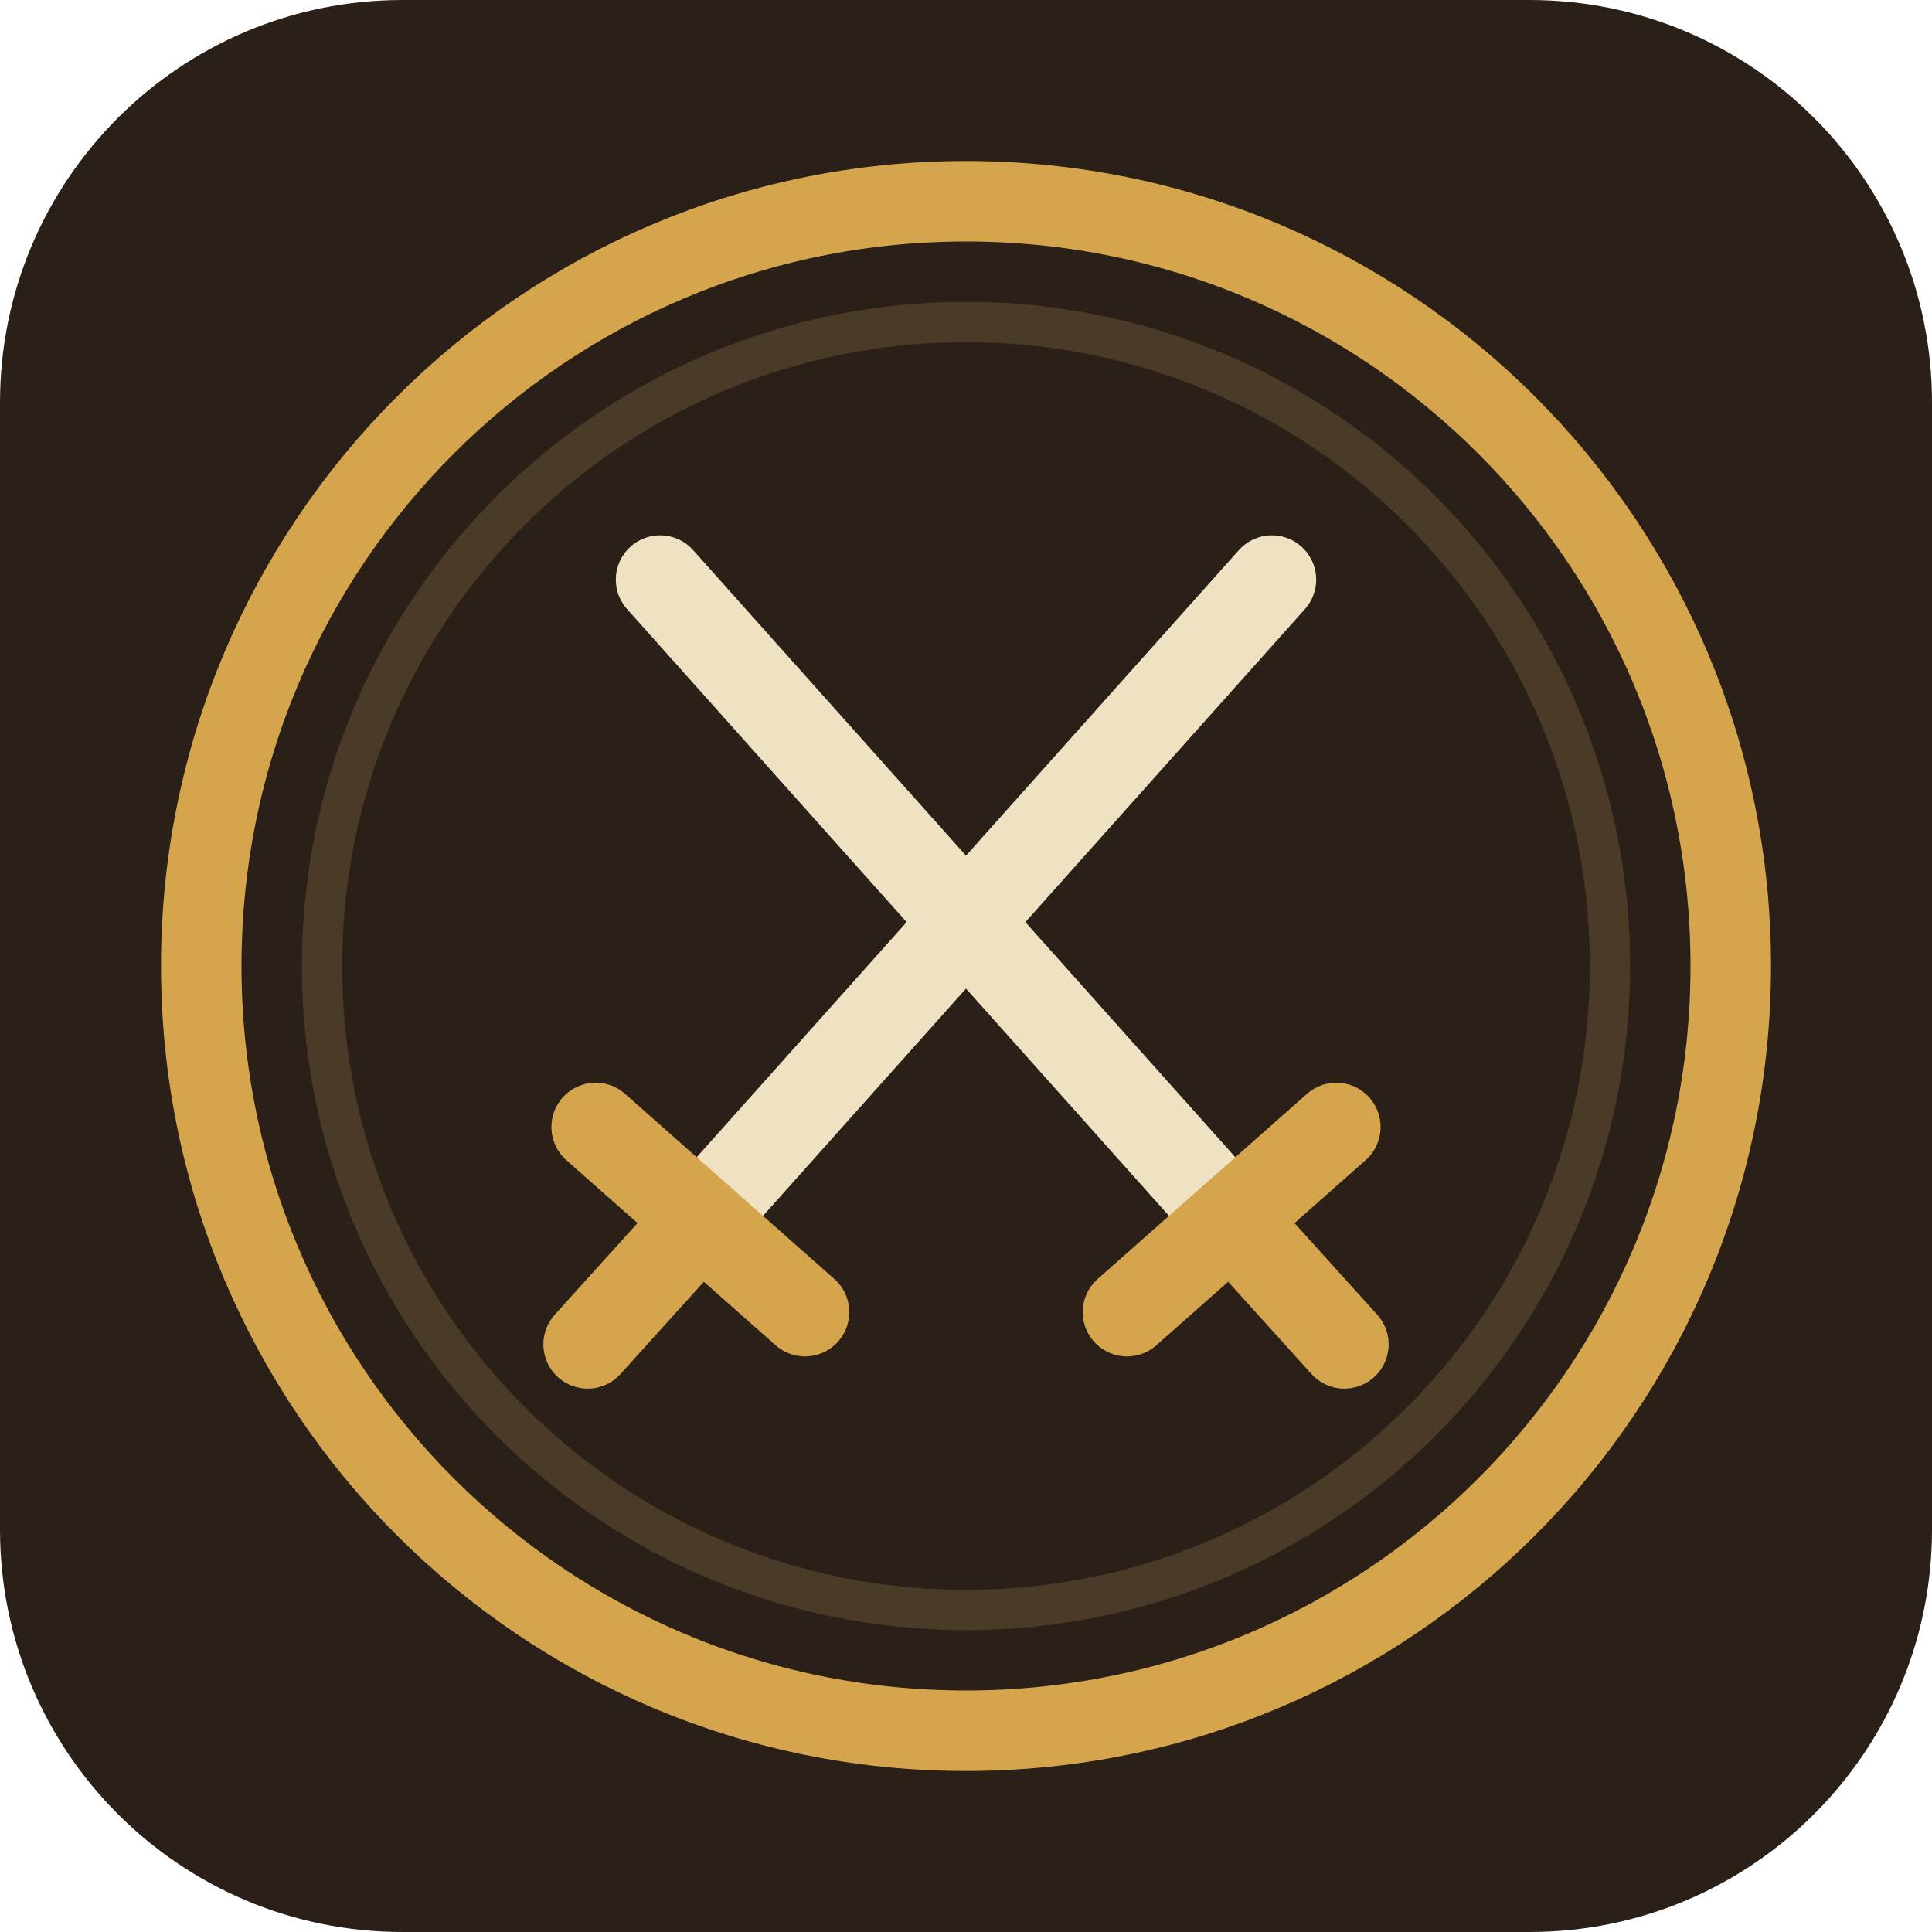
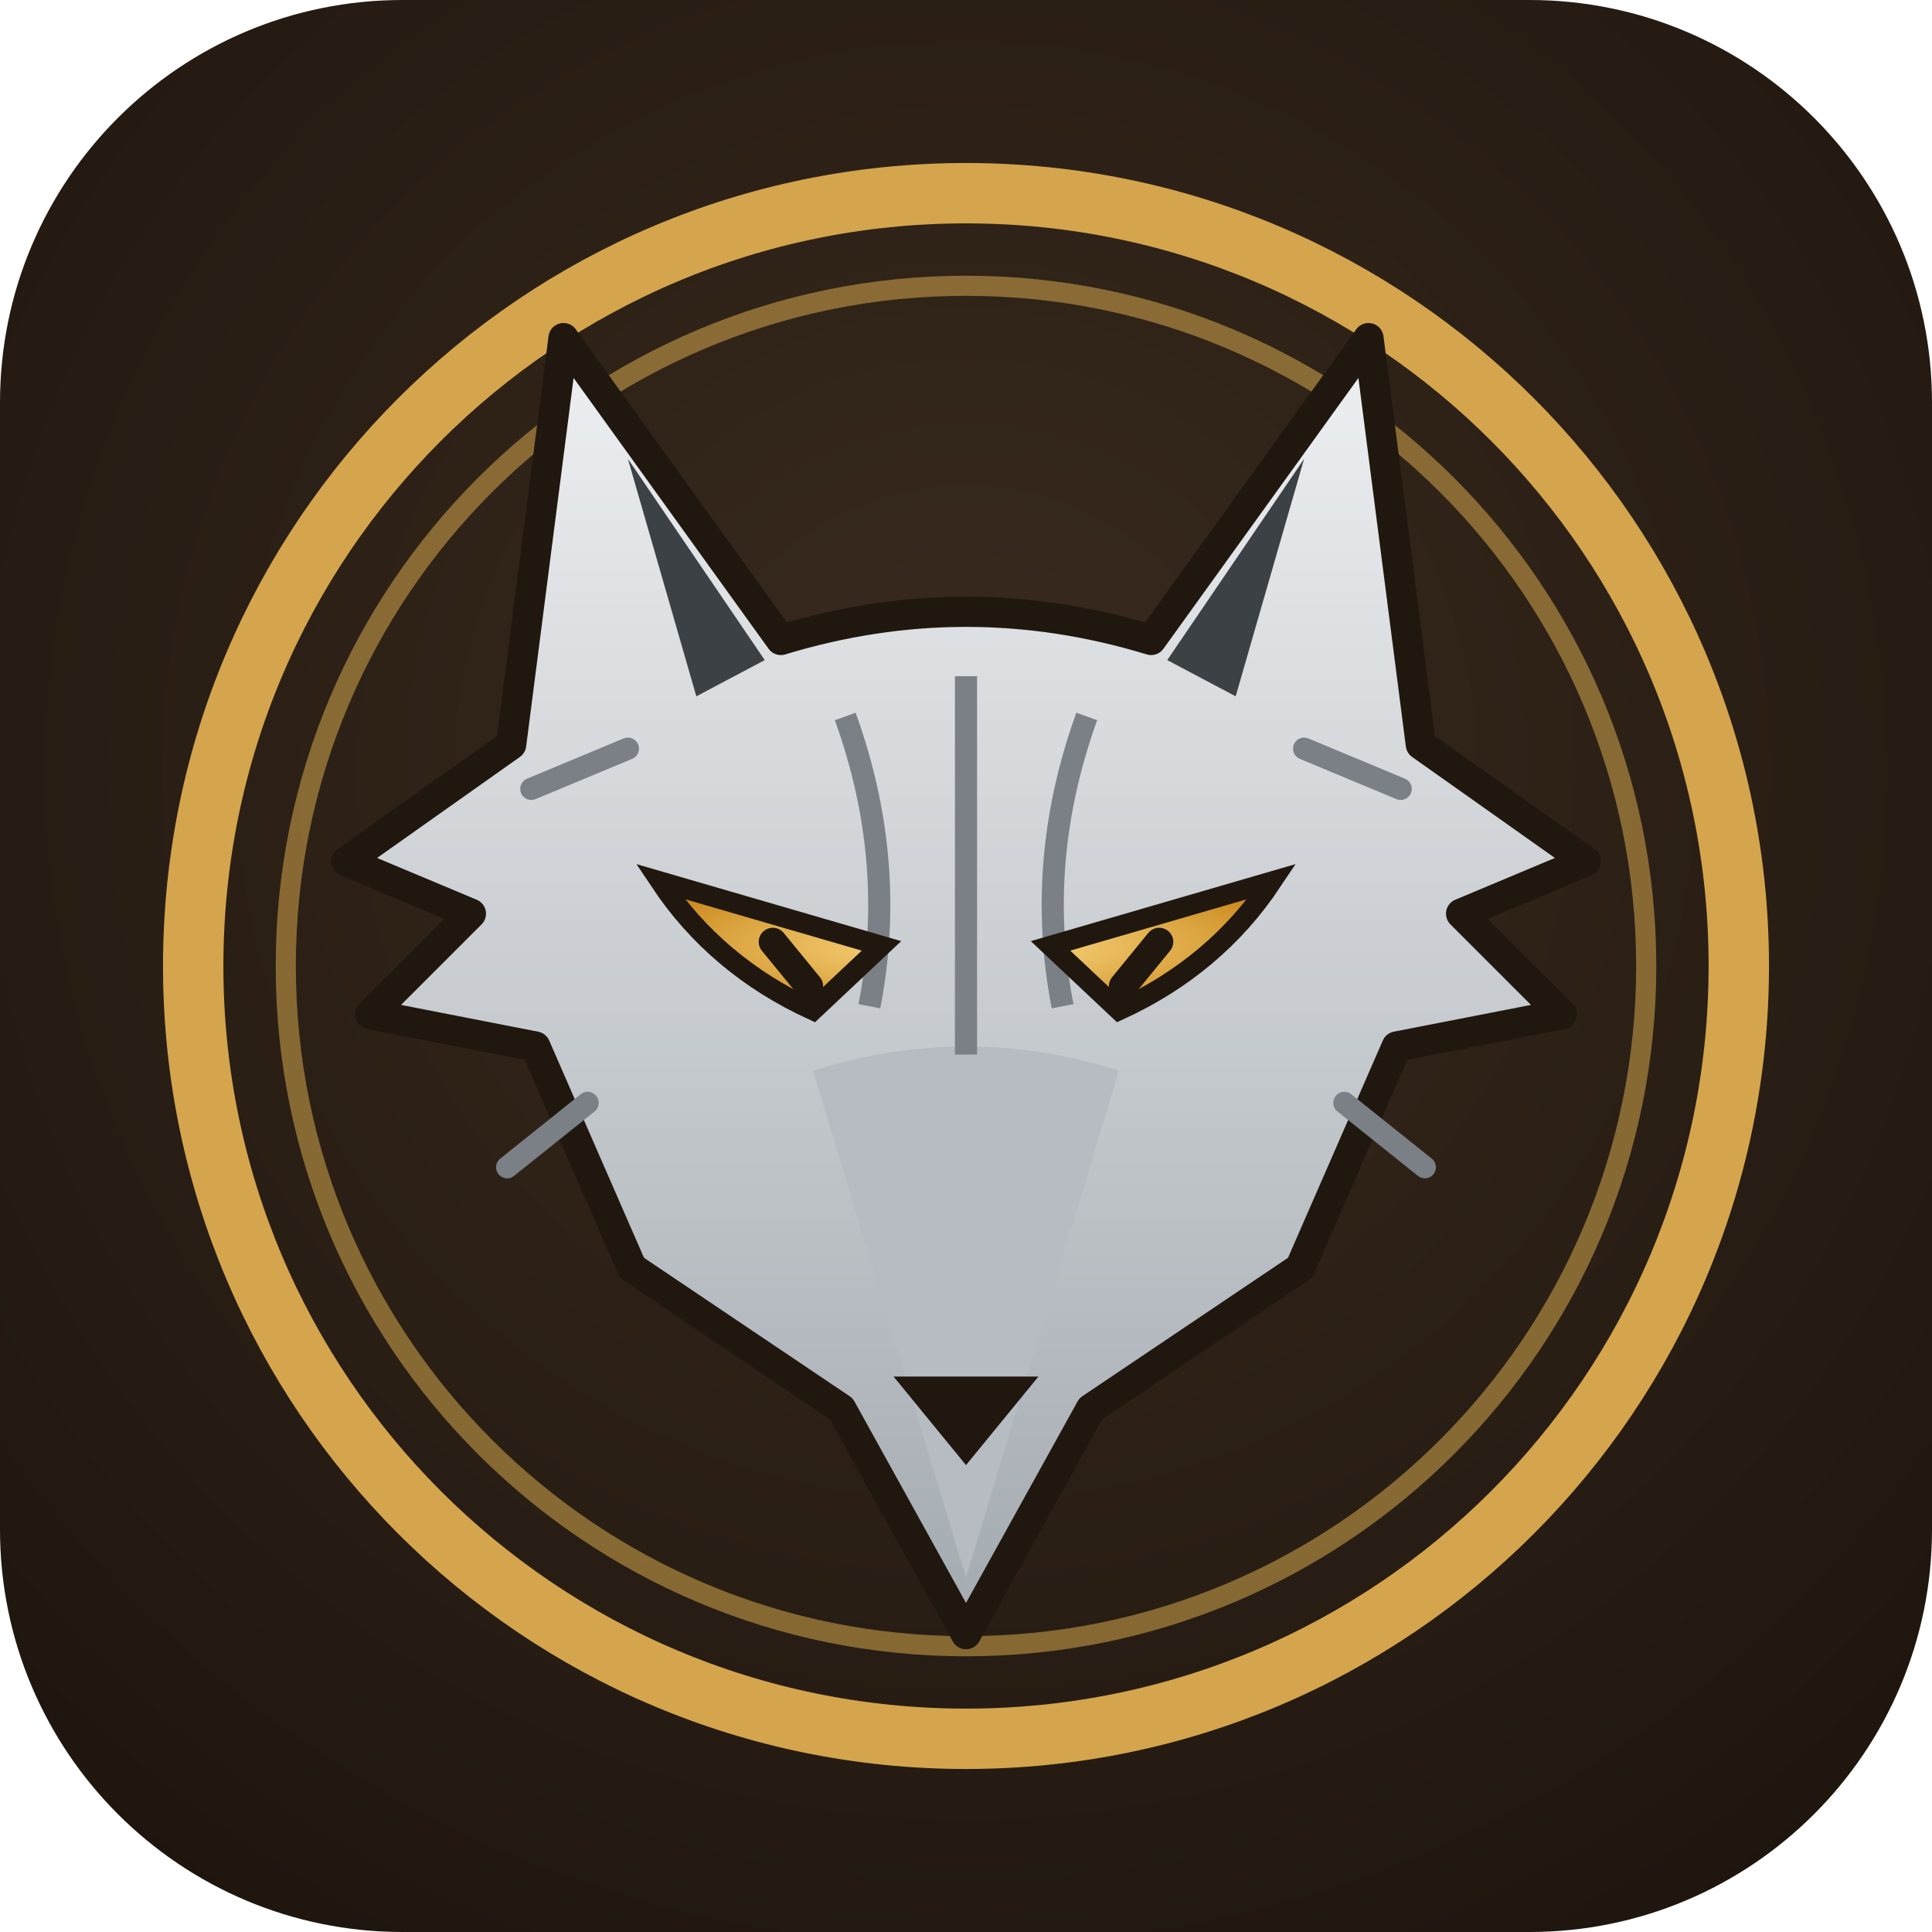
<svg xmlns="http://www.w3.org/2000/svg" viewBox="0 0 48 48">
-   <rect width="48" height="48" rx="10" fill="#2b2017" />
-   <circle cx="24" cy="24" r="19" fill="none" stroke="#d4a54d" stroke-width="2" />
-   <circle cx="24" cy="24" r="16" fill="none" stroke="#4a3a28" stroke-width="1" />
-   <g fill="none" stroke-linecap="round" stroke-width="2.2">
-     <path d="M17.4 30.3L31.6 14.4M30.6 30.3L16.4 14.4" stroke="#efe2c2" />
-     <path d="M14.8 28l5.2 4.6M33.2 28l-5.2 4.6M17.4 30.3l-2.8 3.1M30.6 30.3l2.8 3.1" stroke="#d4a54d" />
-   </g>
+   <defs>
+     <linearGradient id="ag" x1="0" y1="0" x2="0" y2="1">
+       <stop offset="0" stop-color="#eef0f2" />
+       <stop offset="1" stop-color="#a3aab0" />
+     </linearGradient>
+     <radialGradient id="bg" cx="50%" cy="40%" r="75%">
+       <stop offset="0" stop-color="#3a2b1e" />
+       <stop offset="1" stop-color="#1c140d" />
+     </radialGradient>
+     <radialGradient id="ir" cx="50%" cy="50%" r="60%">
+       <stop offset="0" stop-color="#ffe08a" />
+       <stop offset="1" stop-color="#c9861a" />
+     </radialGradient>
+   </defs>
+   <rect width="48" height="48" rx="10" fill="url(#bg)" />
+   <circle cx="24" cy="24" r="19.2" fill="none" stroke="#d4a54d" stroke-width="1.5" />
+   <circle cx="24" cy="24" r="16.9" fill="none" stroke="#d4a54d" stroke-width=".5" opacity=".55" />
+   <path d="M14 8.4L19.4 15.9Q24 14.5 28.6 15.9L34 8.4L35.3 18.5L39.4 21.4L36.3 22.7L38.8 25.2L34.7 26L32.3 31.5L27.1 35L24 40.6L20.9 35L15.7 31.5L13.3 26L9.2 25.2L11.7 22.7L8.6 21.4L12.7 18.5Z" fill="url(#ag)" stroke="#20170f" stroke-width=".75" stroke-linejoin="round" />
+   <path d="M15.6 11.4L19 16.4L17.3 17.3ZM32.4 11.4L29 16.4L30.7 17.3Z" fill="#3c4146" />
+   <path d="M20.2 26.6L24 39.2L27.8 26.6Q24 25.4 20.2 26.6Z" fill="#b6bcc2" />
+   <path d="M24 16.8V26.2M21 17.8Q22.3 21.4 21.6 25M27 17.8Q25.7 21.4 26.4 25" fill="none" stroke="#7a8086" stroke-width=".55" />
+   <path d="M16.4 21.9L21.9 23.5L20.2 25.1Q17.8 24 16.4 21.9ZM31.6 21.9L26.1 23.5L27.8 25.1Q30.2 24 31.6 21.9Z" fill="url(#ir)" stroke="#20170f" stroke-width=".5" />
+   <path d="M19.2 23.4l.9 1.1M28.8 23.4l-.9 1.1" stroke="#20170f" stroke-width=".7" stroke-linecap="round" />
+   <path d="M22.2 34.2H25.8L24 36.4Z" fill="#20170f" />
+   <path d="M15.6 18.6L13.2 19.6M32.4 18.6L34.8 19.6M14.6 27.4L12.6 29M33.4 27.4L35.4 29" stroke="#7a8086" stroke-width=".55" stroke-linecap="round" />
</svg>
